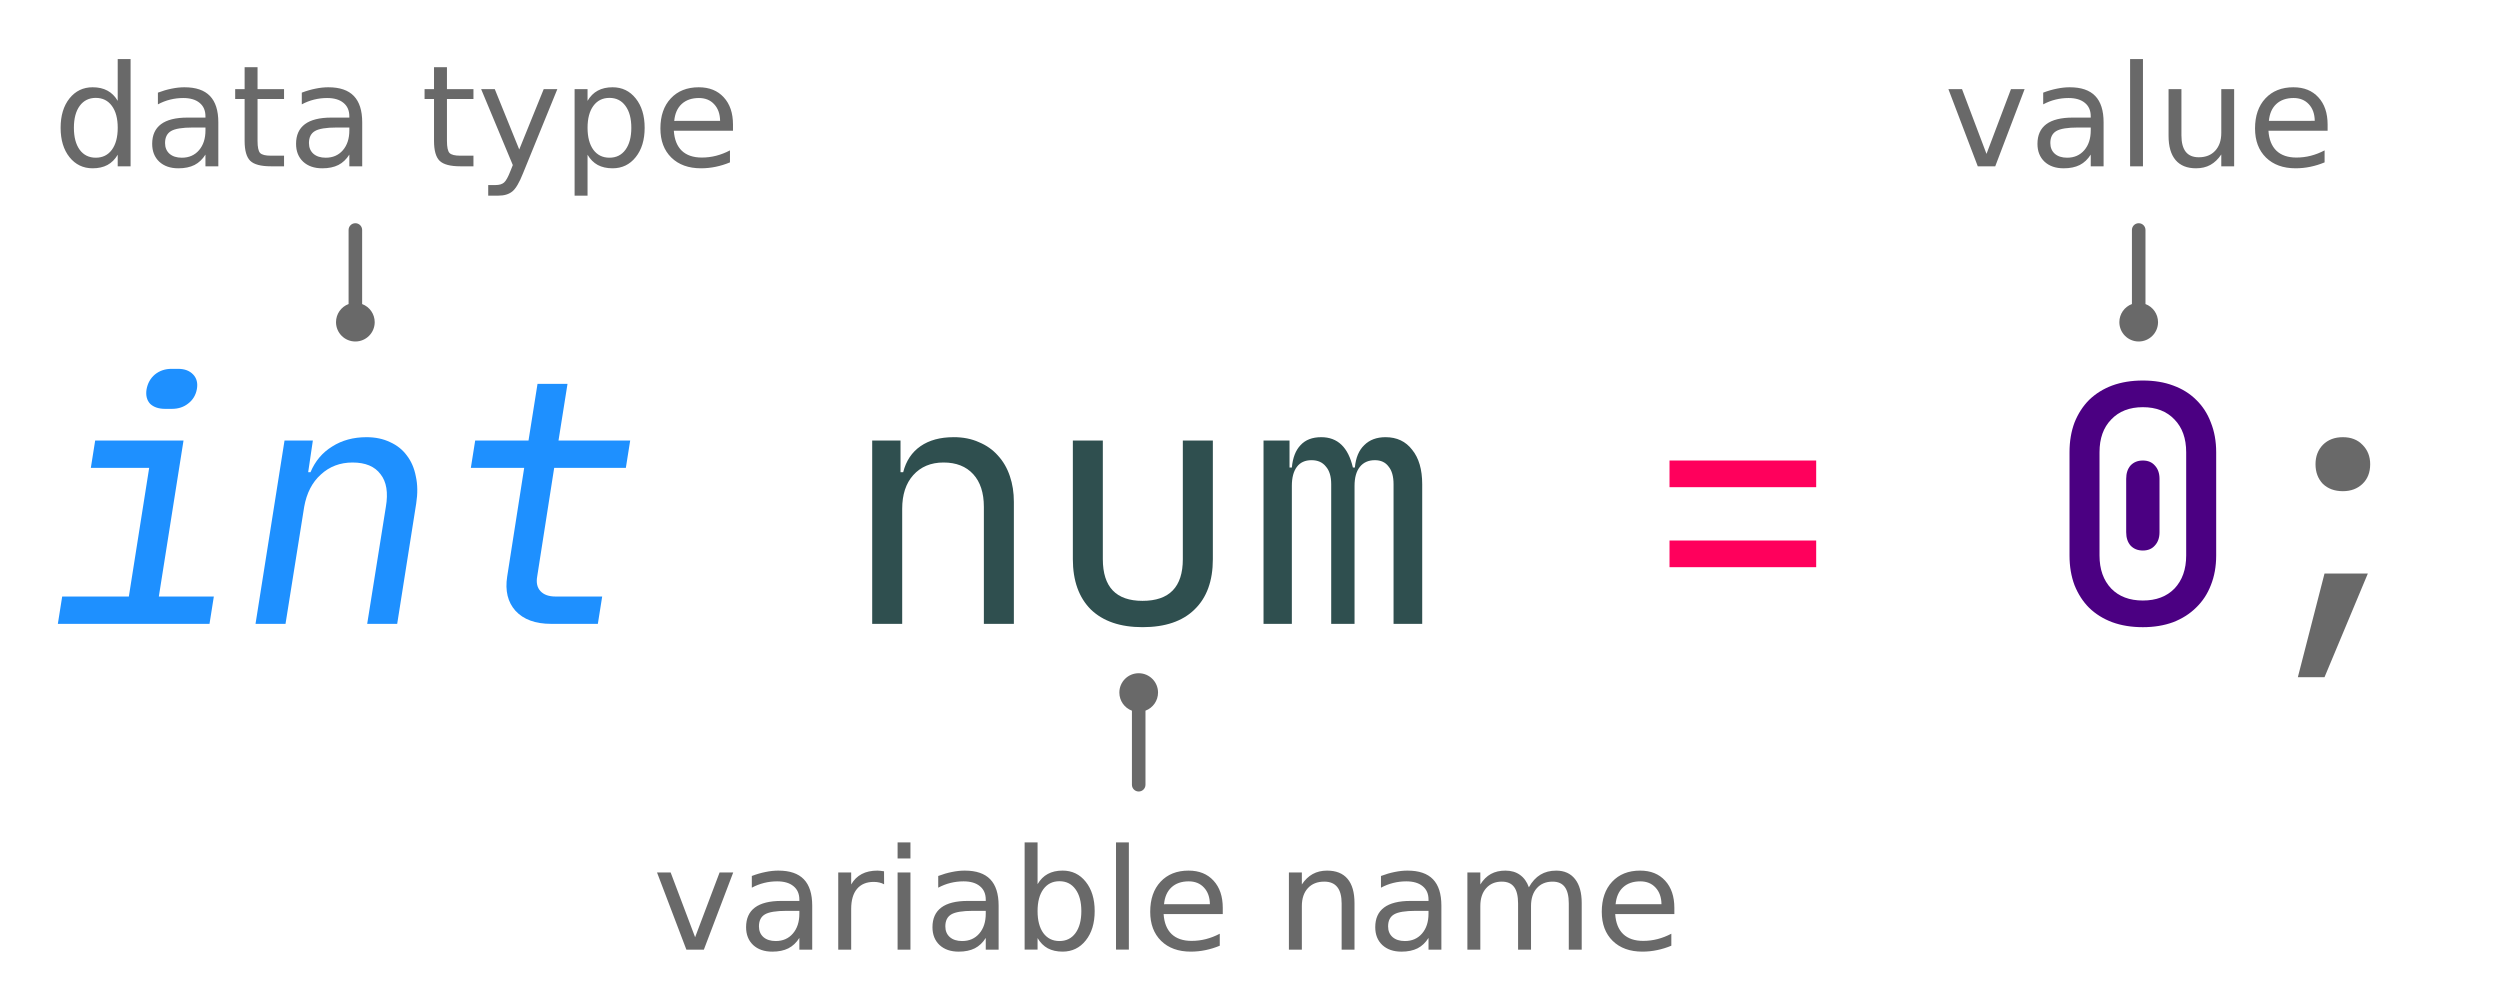
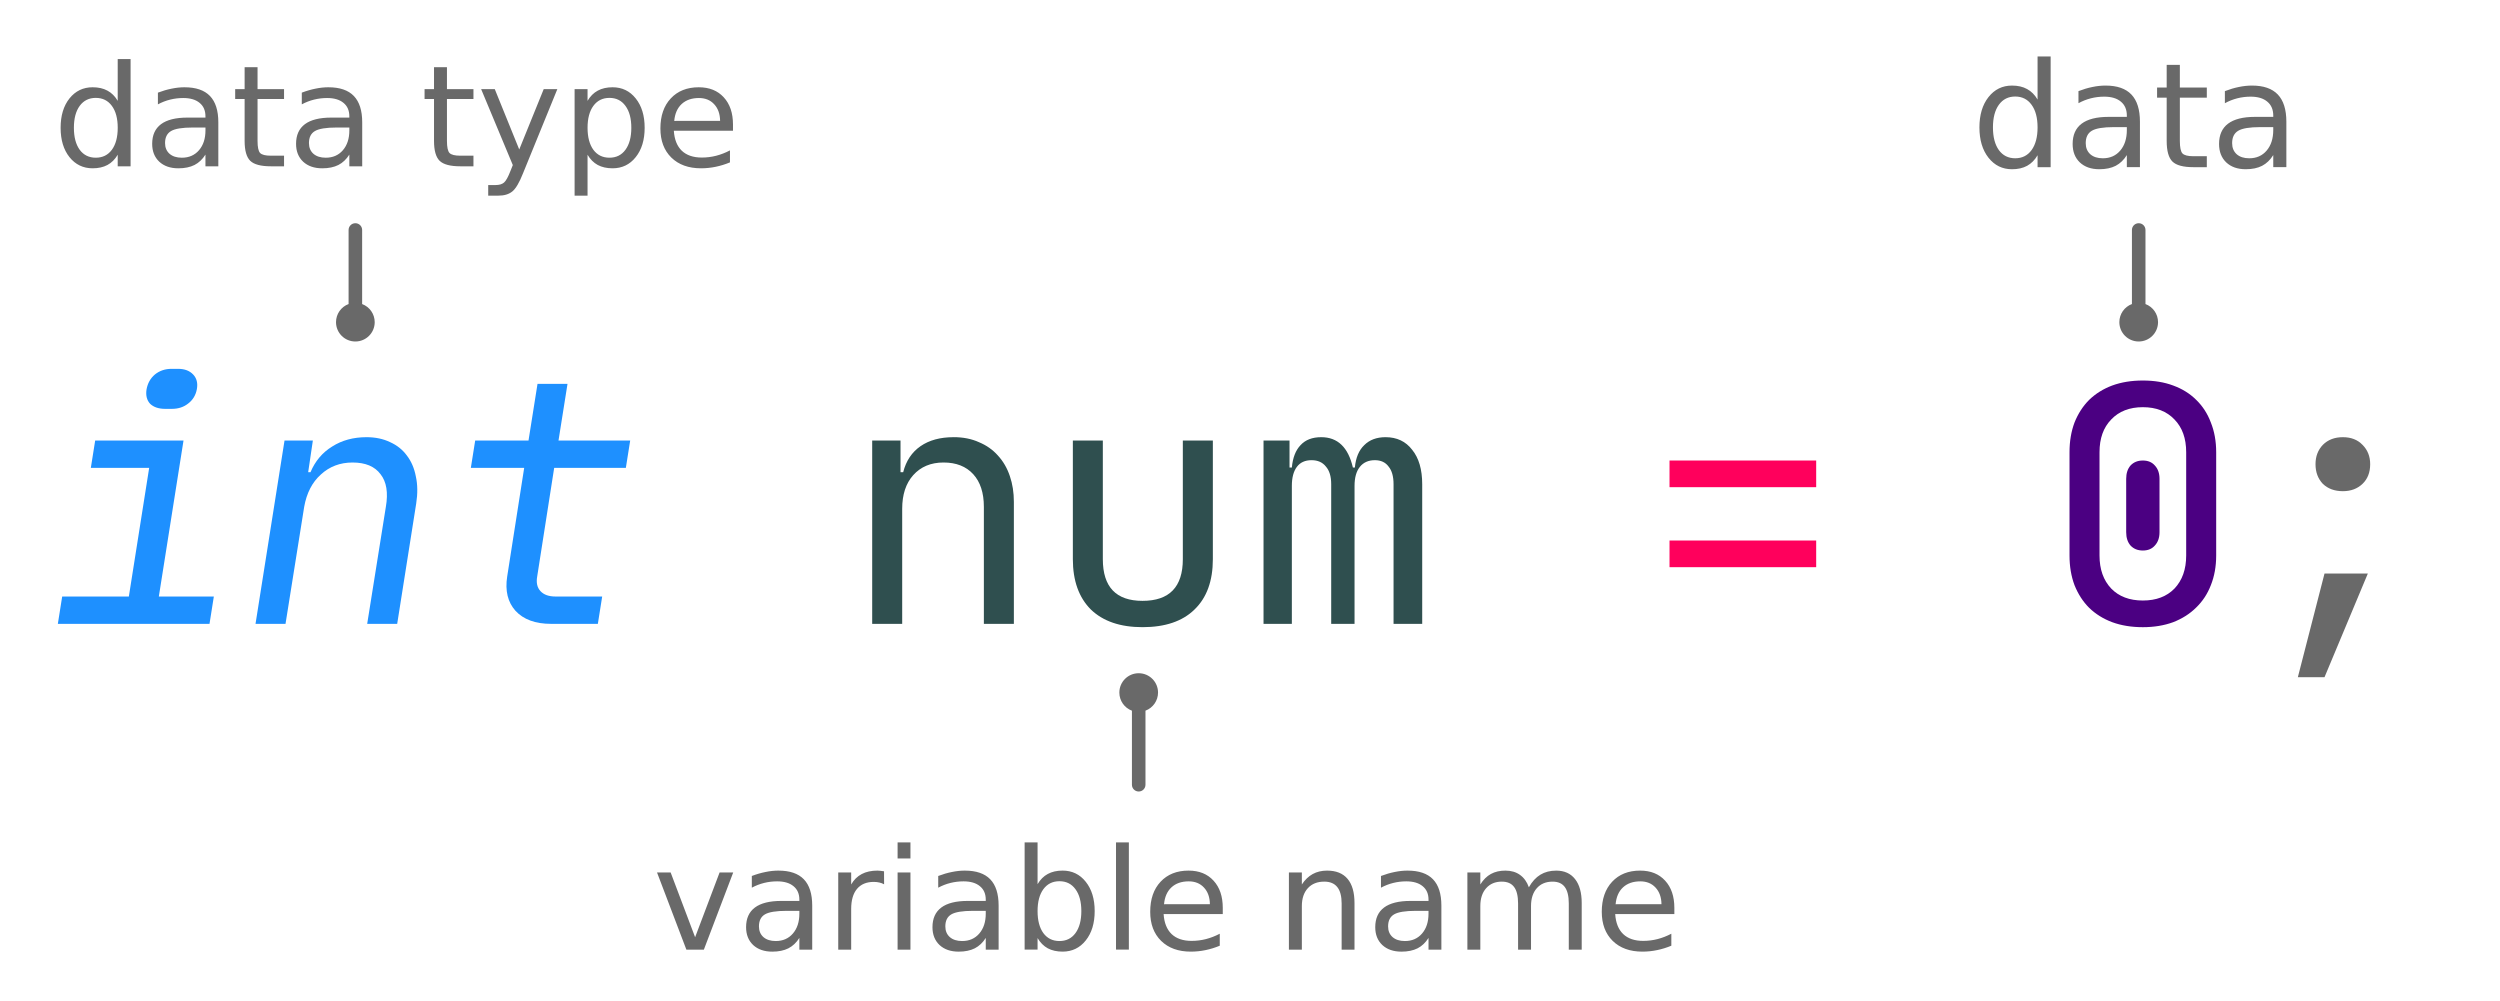
<svg xmlns="http://www.w3.org/2000/svg" width="300" height="120" viewBox="0 0 79.375 31.75" version="1.1" id="svg8">
  <defs id="defs2" />
  <g id="layer1" transform="translate(0,-265.25)">
    <g aria-label="int num = 0;" transform="scale(0.2645833)" style="font-style:normal;font-variant:normal;font-weight:normal;font-stretch:normal;font-size:40px;line-height:1.25;font-family:'JetBrains Mono';-inkscape-font-specification:'JetBrains Mono';letter-spacing:0px;word-spacing:0px;fill:#000000;fill-opacity:1;stroke:none" id="flowRoot10">
      <path style="font-style:italic;font-variant:normal;font-weight:normal;font-stretch:normal;font-family:'JetBrains Mono';-inkscape-font-specification:'JetBrains Mono Italic';fill:#1e90ff" d="m 20.582,1046.781 c -0.773,0 -1.44,0.228 -2,0.682 -0.533,0.453 -0.867,1.052 -1,1.799 -0.107,0.72 0.041,1.294 0.441,1.721 0.427,0.4 1.025,0.6 1.799,0.6 h 0.801 c 0.773,0 1.426,-0.214 1.959,-0.641 0.56,-0.427 0.908,-0.999 1.041,-1.719 0.133,-0.72 -0.015,-1.306 -0.441,-1.76 -0.427,-0.453 -1.025,-0.682 -1.799,-0.682 z m 43.92,1.801 -1.08,6.801 h -6.4 l -0.52,3.279 h 6.4 l -2.039,13.039 c -0.267,1.707 0.067,3.081 1,4.121 0.96,1.04 2.386,1.561 4.279,1.561 h 5.6 l 0.52,-3.281 h -5.6 c -0.8,0 -1.399,-0.212 -1.799,-0.639 -0.4,-0.427 -0.534,-1.015 -0.4,-1.762 l 2.039,-13.039 h 8.6 l 0.521,-3.279 h -8.602 l 1.08,-6.801 z m -20.52,6.4 c -1.573,0 -2.946,0.372 -4.119,1.119 -1.173,0.72 -2.042,1.747 -2.602,3.08 h -0.279 l 0.561,-3.799 h -3.4 l -3.48,22 H 34.262 l 2.24,-14.041 c 0.293,-1.653 0.96,-2.946 2,-3.879 1.04,-0.96 2.307,-1.441 3.801,-1.441 1.547,0 2.666,0.467 3.359,1.4 0.72,0.907 0.934,2.213 0.641,3.92 l -2.24,14.041 h 3.6 l 2.281,-14.441 c 0.187,-1.2 0.172,-2.28 -0.041,-3.24 -0.187,-0.987 -0.547,-1.826 -1.08,-2.519 -0.507,-0.693 -1.173,-1.226 -2,-1.6 -0.827,-0.4 -1.773,-0.6 -2.84,-0.6 z m -32.561,0.4 -0.52,3.279 h 7 l -2.439,15.439 h -8 l -0.52,3.281 h 18.199 l 0.52,-3.281 h -6.6 l 2.961,-18.719 z" id="path40" />
      <path style="fill:#2f4f4f" d="m 114.422,1054.982 c -1.6,0 -2.919,0.36 -3.959,1.08 -1.04,0.72 -1.733,1.759 -2.08,3.119 h -0.32 v -3.799 h -3.4 v 22 h 3.6 v -13.801 c 0,-1.707 0.44,-3.052 1.32,-4.039 0.907,-1.013 2.121,-1.522 3.641,-1.522 1.52,0 2.707,0.467 3.561,1.4 0.853,0.933 1.279,2.24 1.279,3.92 v 14.041 h 3.6 v -14.641 c 0,-1.12 -0.16,-2.147 -0.48,-3.08 -0.32,-0.96 -0.799,-1.787 -1.439,-2.481 -0.613,-0.693 -1.373,-1.226 -2.279,-1.6 -0.88,-0.4 -1.894,-0.6 -3.041,-0.6 z m 44.121,0 c -1.067,0 -1.894,0.319 -2.48,0.959 -0.587,0.613 -0.934,1.508 -1.041,2.682 h -0.279 v -3.24 h -3.119 v 22 h 3.398 v -16.561 c 0,-0.987 0.202,-1.746 0.602,-2.279 0.4,-0.533 0.986,-0.801 1.76,-0.801 0.747,0 1.319,0.253 1.719,0.76 0.427,0.48 0.641,1.188 0.641,2.121 v 16.76 h 2.801 v -16.561 c 0,-0.987 0.212,-1.746 0.639,-2.279 0.427,-0.533 1.027,-0.801 1.801,-0.801 0.72,0 1.267,0.253 1.641,0.76 0.4,0.48 0.6,1.188 0.6,2.121 v 16.76 h 3.439 v -16.76 c 0,-1.76 -0.399,-3.134 -1.199,-4.121 -0.773,-1.013 -1.841,-1.52 -3.201,-1.52 -1.067,0 -1.919,0.319 -2.559,0.959 -0.64,0.613 -1.014,1.508 -1.121,2.682 h -0.24 c -0.56,-2.427 -1.825,-3.641 -3.799,-3.641 z m -29.801,0.4 v 14.24 c 0,2.587 0.72,4.599 2.16,6.039 1.467,1.413 3.533,2.119 6.199,2.119 2.72,0 4.8,-0.706 6.24,-2.119 1.467,-1.413 2.201,-3.426 2.201,-6.039 v -14.24 h -3.602 v 14.24 c 0,3.333 -1.613,5 -4.84,5 -3.173,0 -4.76,-1.667 -4.76,-5 v -14.24 z" id="path46" />
      <path d="m 200.342,1067.382 h 17.6 v 3.2 h -17.6 z m 17.6,-9.6 v 3.2 h -17.6 v -3.2 z" style="fill:#ff005c;fill-opacity:1" id="path52" />
      <path d="m 248.342,1056.782 q 0,-1.96 0.6,-3.56 0.64,-1.6 1.76,-2.72 1.16,-1.12 2.76,-1.72 1.64,-0.6 3.68,-0.6 2.04,0 3.64,0.6 1.64,0.6 2.76,1.72 1.16,1.12 1.76,2.72 0.64,1.6 0.64,3.56 v 12.4 q 0,1.96 -0.64,3.56 -0.6,1.56 -1.76,2.68 -1.12,1.12 -2.76,1.76 -1.64,0.6 -3.64,0.6 -2.04,0 -3.68,-0.6 -1.6,-0.6 -2.76,-1.72 -1.12,-1.12 -1.76,-2.72 -0.6,-1.6 -0.6,-3.56 z m 3.6,12.4 q 0,2.48 1.4,3.96 1.4,1.44 3.8,1.44 2.4,0 3.8,-1.44 1.4,-1.48 1.4,-3.96 v -12.4 q 0,-2.48 -1.4,-3.92 -1.4,-1.48 -3.8,-1.48 -2.4,0 -3.8,1.48 -1.4,1.44 -1.4,3.92 z m 3.2,-9.2 q 0,-1 0.52,-1.6 0.56,-0.6 1.48,-0.6 0.92,0 1.44,0.6 0.56,0.6 0.56,1.6 v 6.4 q 0,1 -0.56,1.6 -0.52,0.6 -1.44,0.6 -0.92,0 -1.48,-0.6 -0.52,-0.6 -0.52,-1.6 z" style="fill:#4b0082" id="path54" />
      <path d="m 275.742,1083.782 3.2,-12.44 h 5.2 l -5.2,12.44 z m 5.4,-28.8 q 1.48,0 2.36,0.92 0.92,0.92 0.92,2.32 0,1.48 -0.92,2.36 -0.92,0.88 -2.36,0.88 -1.48,0 -2.4,-0.88 -0.88,-0.92 -0.88,-2.36 0,-1.4 0.88,-2.32 0.92,-0.92 2.4,-0.92 z" style="fill:#696969" id="path56" />
      <flowRoot xml:space="preserve" id="flowRoot868" style="font-style:normal;font-weight:normal;font-size:40px;line-height:1.25;font-family:sans-serif;letter-spacing:0px;word-spacing:0px;fill:#000000;fill-opacity:1;stroke:none">
        <flowRegion id="flowRegion870">
          <rect id="rect872" width="229.286" height="43.571" x="133.571" y="48.948" />
        </flowRegion>
        <flowPara id="flowPara874">Vvbuf</flowPara>
      </flowRoot>
      <g aria-label="data type variable name value" transform="translate(-172.3046,878.715)" style="font-style:normal;font-weight:normal;font-size:40px;line-height:1.25;font-family:sans-serif;letter-spacing:0px;word-spacing:0px;fill:#000000;fill-opacity:1;stroke:none" id="flowRoot876">
        <path style="stroke-width:1;fill:#696969" d="m 186.43,130.894 v 5.012 c -0.324,-0.551 -0.735,-0.96 -1.232,-1.225 -0.492,-0.27 -1.086,-0.404 -1.779,-0.404 -1.135,0 -2.061,0.447 -2.777,1.34 -0.71,0.893 -1.064,2.066 -1.064,3.521 0,1.455 0.354,2.63 1.064,3.523 0.716,0.893 1.642,1.34 2.777,1.34 0.694,0 1.287,-0.134 1.779,-0.398 0.498,-0.27 0.908,-0.679 1.232,-1.23 v 1.389 h 1.545 v -12.867 z m 15.229,0.977 v 2.629 h -1.133 v 1.184 h 1.133 v 5.027 c 0,1.158 0.227,1.955 0.68,2.396 0.453,0.435 1.274,0.654 2.465,0.654 h 1.586 v -1.273 h -1.586 c -0.643,0 -1.071,-0.107 -1.283,-0.322 -0.207,-0.215 -0.311,-0.7 -0.311,-1.455 v -5.027 h 3.18 v -1.184 h -3.18 v -2.629 z m 22.727,0 v 2.629 h -1.133 v 1.184 h 1.133 v 5.027 c 0,1.158 0.227,1.955 0.68,2.396 0.453,0.435 1.275,0.654 2.467,0.654 h 1.586 v -1.273 h -1.586 c -0.643,0 -1.071,-0.107 -1.283,-0.322 -0.207,-0.215 -0.311,-0.7 -0.311,-1.455 v -5.027 h 3.18 v -1.184 h -3.18 v -2.629 z m -29.934,2.406 c -0.503,0 -1.021,0.056 -1.553,0.166 -0.531,0.105 -1.08,0.264 -1.645,0.479 v 1.406 c 0.47,-0.254 0.96,-0.444 1.469,-0.57 0.509,-0.127 1.031,-0.191 1.568,-0.191 0.845,0 1.499,0.194 1.963,0.58 0.47,0.38 0.705,0.919 0.705,1.619 v 0.15 h -2.164 c -1.404,0 -2.462,0.264 -3.172,0.793 -0.705,0.529 -1.057,1.316 -1.057,2.357 0,0.893 0.283,1.606 0.848,2.141 0.57,0.529 1.337,0.795 2.299,0.795 0.761,0 1.404,-0.134 1.93,-0.398 0.526,-0.27 0.964,-0.686 1.316,-1.248 v 1.406 h 1.545 v -5.283 c 0,-1.411 -0.337,-2.466 -1.008,-3.16 -0.671,-0.695 -1.686,-1.041 -3.045,-1.041 z m 17.266,0 c -0.503,0 -1.021,0.056 -1.553,0.166 -0.531,0.105 -1.08,0.264 -1.645,0.479 v 1.406 c 0.47,-0.254 0.96,-0.444 1.469,-0.57 0.509,-0.127 1.031,-0.191 1.568,-0.191 0.845,0 1.499,0.194 1.963,0.58 0.47,0.38 0.705,0.919 0.705,1.619 v 0.15 h -2.164 c -1.404,0 -2.462,0.264 -3.172,0.793 -0.705,0.529 -1.057,1.316 -1.057,2.357 0,0.893 0.283,1.606 0.848,2.141 0.57,0.529 1.337,0.795 2.299,0.795 0.761,0 1.404,-0.134 1.93,-0.398 0.526,-0.27 0.964,-0.686 1.316,-1.248 v 1.406 h 1.545 v -5.283 c 0,-1.411 -0.337,-2.466 -1.008,-3.16 -0.671,-0.695 -1.686,-1.041 -3.045,-1.041 z m 34.096,0 c -0.688,0 -1.282,0.134 -1.779,0.404 -0.492,0.265 -0.9,0.673 -1.225,1.225 v -1.406 h -1.553 v 12.783 h 1.553 v -4.91 c 0.324,0.551 0.732,0.96 1.225,1.23 0.498,0.265 1.091,0.398 1.779,0.398 1.141,0 2.067,-0.447 2.777,-1.34 0.716,-0.893 1.072,-2.068 1.072,-3.523 0,-1.455 -0.356,-2.628 -1.072,-3.521 -0.71,-0.893 -1.636,-1.34 -2.777,-1.34 z m 10.344,0 c -1.409,0 -2.53,0.447 -3.363,1.34 -0.828,0.888 -1.242,2.09 -1.242,3.605 0,1.466 0.436,2.628 1.309,3.488 0.878,0.86 2.067,1.291 3.566,1.291 0.598,0 1.188,-0.062 1.77,-0.184 0.582,-0.121 1.149,-0.296 1.703,-0.527 v -1.439 c -0.548,0.287 -1.103,0.501 -1.662,0.645 -0.554,0.143 -1.126,0.215 -1.719,0.215 -1.024,0 -1.824,-0.273 -2.4,-0.818 -0.57,-0.551 -0.888,-1.351 -0.955,-2.398 h 7.098 v -0.744 c 0,-1.378 -0.369,-2.466 -1.107,-3.266 -0.733,-0.805 -1.732,-1.207 -2.996,-1.207 z m -26.117,0.223 3.801,9.113 -0.277,0.693 c -0.285,0.739 -0.544,1.208 -0.779,1.406 -0.235,0.198 -0.565,0.297 -0.99,0.297 h -0.906 v 1.273 h 1.234 c 0.694,1e-5 1.246,-0.168 1.66,-0.504 0.414,-0.336 0.839,-1.056 1.275,-2.158 l 4.127,-10.121 h -1.635 l -2.938,7.244 -2.936,-7.244 z m -46.242,1.051 c 0.817,0 1.46,0.32 1.93,0.959 0.47,0.634 0.703,1.51 0.703,2.629 0,1.119 -0.233,1.999 -0.703,2.639 -0.47,0.634 -1.113,0.951 -1.93,0.951 -0.817,0 -1.46,-0.317 -1.93,-0.951 -0.464,-0.639 -0.697,-1.52 -0.697,-2.639 0,-1.119 0.233,-1.995 0.697,-2.629 0.47,-0.639 1.113,-0.959 1.93,-0.959 z m 61.639,0 c 0.817,0 1.456,0.32 1.92,0.959 0.47,0.634 0.705,1.51 0.705,2.629 0,1.119 -0.235,1.999 -0.705,2.639 -0.464,0.634 -1.103,0.951 -1.92,0.951 -0.817,0 -1.46,-0.317 -1.93,-0.951 -0.464,-0.639 -0.697,-1.52 -0.697,-2.639 0,-1.119 0.233,-1.995 0.697,-2.629 0.47,-0.639 1.113,-0.959 1.93,-0.959 z m 10.738,0.016 c 0.761,0 1.369,0.248 1.828,0.744 0.464,0.496 0.702,1.162 0.713,1.994 l -5.504,0.008 c 0.078,-0.871 0.376,-1.546 0.891,-2.025 0.52,-0.48 1.211,-0.721 2.072,-0.721 z m -60.75,3.539 h 1.535 v 0.34 c 0,0.992 -0.259,1.788 -0.779,2.389 -0.515,0.595 -1.201,0.895 -2.057,0.895 -0.621,0 -1.113,-0.158 -1.477,-0.473 -0.358,-0.32 -0.537,-0.749 -0.537,-1.289 0,-0.678 0.242,-1.158 0.723,-1.439 0.481,-0.281 1.345,-0.422 2.592,-0.422 z m 17.266,0 h 1.535 v 0.34 c 0,0.992 -0.259,1.788 -0.779,2.389 -0.515,0.595 -1.201,0.895 -2.057,0.895 -0.621,0 -1.113,-0.158 -1.477,-0.473 -0.358,-0.32 -0.535,-0.749 -0.535,-1.289 0,-0.678 0.24,-1.158 0.721,-1.439 0.481,-0.281 1.345,-0.422 2.592,-0.422 z" id="path935" />
        <path style="stroke-width:1;fill:#696969" d="m 280.016,224.894 v 1.928 h 1.543 v -1.928 z m 15.244,0 v 12.867 h 1.553 v -1.389 c 0.324,0.551 0.732,0.96 1.225,1.23 0.498,0.265 1.089,0.398 1.777,0.398 1.141,0 2.067,-0.447 2.777,-1.34 0.716,-0.893 1.074,-2.068 1.074,-3.523 0,-1.455 -0.358,-2.628 -1.074,-3.521 -0.71,-0.893 -1.636,-1.34 -2.777,-1.34 -0.688,0 -1.28,0.134 -1.777,0.404 -0.492,0.265 -0.9,0.673 -1.225,1.225 v -5.012 z m 10.965,0 v 12.867 h 1.543 v -12.867 z m -40.504,3.383 c -0.503,0 -1.021,0.056 -1.553,0.166 -0.531,0.105 -1.08,0.264 -1.645,0.479 v 1.406 c 0.47,-0.254 0.96,-0.444 1.469,-0.57 0.509,-0.127 1.031,-0.191 1.568,-0.191 0.845,0 1.499,0.194 1.963,0.58 0.47,0.38 0.705,0.919 0.705,1.619 v 0.15 h -2.164 c -1.404,0 -2.462,0.264 -3.172,0.793 -0.705,0.529 -1.057,1.316 -1.057,2.357 0,0.893 0.283,1.606 0.848,2.141 0.57,0.529 1.337,0.795 2.299,0.795 0.761,0 1.402,-0.134 1.928,-0.398 0.526,-0.27 0.966,-0.686 1.318,-1.248 v 1.406 h 1.543 v -5.283 c 0,-1.411 -0.335,-2.466 -1.006,-3.16 -0.671,-0.695 -1.686,-1.041 -3.045,-1.041 z m 11.887,0 c -0.744,0 -1.376,0.138 -1.896,0.414 -0.52,0.27 -0.941,0.686 -1.266,1.248 v -1.439 h -1.553 v 9.262 h 1.553 v -4.879 c 10e-6,-1.047 0.231,-1.849 0.695,-2.406 0.47,-0.562 1.141,-0.844 2.014,-0.844 0.246,0 0.471,0.025 0.672,0.074 0.207,0.044 0.397,0.116 0.57,0.215 l -0.008,-1.562 c -0.157,-0.028 -0.299,-0.046 -0.428,-0.057 -0.129,-0.017 -0.247,-0.025 -0.354,-0.025 z m 10.479,0 c -0.503,0 -1.019,0.056 -1.551,0.166 -0.531,0.105 -1.08,0.264 -1.645,0.479 v 1.406 c 0.47,-0.254 0.958,-0.444 1.467,-0.57 0.509,-0.127 1.033,-0.191 1.57,-0.191 0.845,0 1.499,0.194 1.963,0.58 0.47,0.38 0.705,0.919 0.705,1.619 v 0.15 h -2.166 c -1.404,0 -2.46,0.264 -3.17,0.793 -0.705,0.529 -1.059,1.316 -1.059,2.357 0,0.893 0.283,1.606 0.848,2.141 0.57,0.529 1.337,0.795 2.299,0.795 0.761,0 1.404,-0.134 1.93,-0.398 0.526,-0.27 0.966,-0.686 1.318,-1.248 v 1.406 h 1.543 v -5.283 c 0,-1.411 -0.335,-2.466 -1.006,-3.16 -0.671,-0.695 -1.688,-1.041 -3.047,-1.041 z m 26.848,0 c -1.409,0 -2.532,0.447 -3.365,1.34 -0.828,0.888 -1.24,2.09 -1.24,3.605 0,1.466 0.436,2.628 1.309,3.488 0.878,0.86 2.066,1.291 3.564,1.291 0.598,0 1.19,-0.062 1.771,-0.184 0.582,-0.121 1.149,-0.296 1.703,-0.527 v -1.439 c -0.548,0.287 -1.103,0.501 -1.662,0.645 -0.554,0.143 -1.126,0.215 -1.719,0.215 -1.024,0 -1.824,-0.273 -2.4,-0.818 -0.57,-0.551 -0.89,-1.351 -0.957,-2.398 h 7.098 v -0.744 c 0,-1.378 -0.369,-2.466 -1.107,-3.266 -0.733,-0.805 -1.73,-1.207 -2.994,-1.207 z m 16.627,0 c -0.654,0 -1.233,0.138 -1.736,0.414 -0.498,0.276 -0.93,0.691 -1.299,1.248 v -1.439 h -1.553 v 9.262 h 1.553 v -5.234 c 0,-0.904 0.24,-1.619 0.721,-2.143 0.481,-0.524 1.137,-0.785 1.971,-0.785 0.694,0 1.214,0.219 1.561,0.654 0.347,0.435 0.521,1.09 0.521,1.967 v 5.541 h 1.543 v -5.59 c 0,-1.279 -0.276,-2.246 -0.83,-2.902 -0.554,-0.661 -1.372,-0.992 -2.451,-0.992 z m 9.658,0 c -0.503,0 -1.021,0.056 -1.553,0.166 -0.531,0.105 -1.08,0.264 -1.645,0.479 v 1.406 c 0.47,-0.254 0.96,-0.444 1.469,-0.57 0.509,-0.127 1.031,-0.191 1.568,-0.191 0.845,0 1.499,0.194 1.963,0.58 0.47,0.38 0.705,0.919 0.705,1.619 v 0.15 h -2.164 c -1.404,0 -2.462,0.264 -3.172,0.793 -0.705,0.529 -1.057,1.316 -1.057,2.357 0,0.893 0.283,1.606 0.848,2.141 0.571,0.529 1.337,0.795 2.299,0.795 0.761,0 1.404,-0.134 1.93,-0.398 0.526,-0.27 0.964,-0.686 1.316,-1.248 v 1.406 h 1.543 v -5.283 c 0,-1.411 -0.335,-2.466 -1.006,-3.16 -0.671,-0.695 -1.686,-1.041 -3.045,-1.041 z m 11.744,0 c -0.677,0 -1.26,0.134 -1.752,0.404 -0.492,0.27 -0.915,0.69 -1.268,1.258 v -1.439 h -1.553 v 9.262 h 1.553 v -5.234 c 0,-0.899 0.231,-1.609 0.695,-2.133 0.464,-0.529 1.092,-0.795 1.881,-0.795 0.666,0 1.158,0.215 1.477,0.645 0.319,0.424 0.477,1.084 0.477,1.977 v 5.541 h 1.553 v -5.234 c 0,-0.904 0.233,-1.619 0.697,-2.143 0.464,-0.524 1.095,-0.785 1.895,-0.785 0.654,0 1.142,0.215 1.461,0.645 0.319,0.43 0.479,1.089 0.479,1.977 v 5.541 h 1.551 v -5.59 c 0,-1.246 -0.266,-2.204 -0.797,-2.877 -0.531,-0.678 -1.285,-1.018 -2.264,-1.018 -0.727,0 -1.36,0.163 -1.896,0.488 -0.537,0.325 -0.999,0.828 -1.385,1.512 -0.229,-0.65 -0.585,-1.147 -1.066,-1.488 -0.475,-0.342 -1.054,-0.512 -1.736,-0.512 z m 16.158,0 c -1.409,0 -2.53,0.447 -3.363,1.34 -0.828,0.888 -1.242,2.09 -1.242,3.605 0,1.466 0.436,2.628 1.309,3.488 0.878,0.86 2.067,1.291 3.566,1.291 0.598,0 1.188,-0.062 1.77,-0.184 0.582,-0.121 1.149,-0.296 1.703,-0.527 v -1.439 c -0.548,0.287 -1.101,0.501 -1.66,0.645 -0.554,0.143 -1.128,0.215 -1.721,0.215 -1.024,0 -1.822,-0.273 -2.398,-0.818 -0.571,-0.551 -0.89,-1.351 -0.957,-2.398 h 7.098 v -0.744 c 0,-1.378 -0.369,-2.466 -1.107,-3.266 -0.733,-0.805 -1.732,-1.207 -2.996,-1.207 z m -117.975,0.223 3.523,9.262 h 2.098 l 3.523,-9.262 h -1.635 l -2.938,7.773 -2.936,-7.773 z m 28.869,0 v 9.262 h 1.543 v -9.262 z m 19.422,1.051 c 0.817,0 1.458,0.32 1.922,0.959 0.47,0.634 0.705,1.51 0.705,2.629 0,1.119 -0.235,1.999 -0.705,2.639 -0.464,0.634 -1.105,0.951 -1.922,0.951 -0.817,0 -1.46,-0.317 -1.93,-0.951 -0.464,-0.639 -0.695,-1.52 -0.695,-2.639 0,-1.119 0.231,-1.995 0.695,-2.629 0.47,-0.639 1.113,-0.959 1.93,-0.959 z m 15.512,0.016 c 0.761,0 1.371,0.248 1.83,0.744 0.464,0.496 0.702,1.162 0.713,1.994 l -5.504,0.008 c 0.078,-0.871 0.374,-1.546 0.889,-2.025 0.52,-0.48 1.211,-0.721 2.072,-0.721 z m 54.189,0 c 0.761,0 1.369,0.248 1.828,0.744 0.464,0.496 0.704,1.162 0.715,1.994 l -5.504,0.008 c 0.078,-0.871 0.374,-1.546 0.889,-2.025 0.52,-0.48 1.211,-0.721 2.072,-0.721 z M 266.693,233.105 h 1.535 v 0.34 c 0,0.992 -0.261,1.788 -0.781,2.389 -0.515,0.595 -1.199,0.895 -2.055,0.895 -0.621,0 -1.113,-0.158 -1.477,-0.473 -0.358,-0.32 -0.537,-0.749 -0.537,-1.289 0,-0.678 0.24,-1.158 0.721,-1.439 0.481,-0.281 1.346,-0.422 2.594,-0.422 z m 22.367,0 h 1.535 v 0.34 c 0,0.992 -0.261,1.788 -0.781,2.389 -0.515,0.595 -1.199,0.895 -2.055,0.895 -0.621,0 -1.113,-0.158 -1.477,-0.473 -0.358,-0.32 -0.537,-0.749 -0.537,-1.289 0,-0.678 0.24,-1.158 0.721,-1.439 0.481,-0.281 1.347,-0.422 2.594,-0.422 z m 53.131,0 h 1.535 v 0.34 c -10e-6,0.992 -0.261,1.788 -0.781,2.389 -0.515,0.595 -1.199,0.895 -2.055,0.895 -0.621,0 -1.113,-0.158 -1.477,-0.473 -0.358,-0.32 -0.537,-0.749 -0.537,-1.289 0,-0.678 0.242,-1.158 0.723,-1.439 0.481,-0.281 1.345,-0.422 2.592,-0.422 z" id="path951" />
-         <path style="stroke-width:1;fill:#696969" d="m 427.916,130.894 v 12.867 h 1.545 v -12.867 z m -7.23,3.383 c -0.503,0 -1.021,0.056 -1.553,0.166 -0.531,0.105 -1.08,0.264 -1.645,0.479 v 1.406 c 0.47,-0.254 0.96,-0.444 1.469,-0.57 0.509,-0.127 1.031,-0.191 1.568,-0.191 0.845,0 1.499,0.194 1.963,0.58 0.47,0.38 0.705,0.919 0.705,1.619 v 0.15 h -2.164 c -1.404,0 -2.462,0.264 -3.172,0.793 -0.705,0.529 -1.057,1.316 -1.057,2.357 0,0.893 0.283,1.606 0.848,2.141 0.57,0.529 1.337,0.795 2.299,0.795 0.761,0 1.404,-0.134 1.93,-0.398 0.526,-0.27 0.964,-0.686 1.316,-1.248 v 1.406 h 1.543 v -5.283 c 0,-1.411 -0.335,-2.466 -1.006,-3.16 -0.671,-0.695 -1.686,-1.041 -3.045,-1.041 z m 26.83,0 c -1.409,0 -2.532,0.447 -3.365,1.34 -0.828,0.888 -1.242,2.09 -1.242,3.605 0,1.466 0.438,2.628 1.311,3.488 0.878,0.86 2.066,1.291 3.564,1.291 0.598,0 1.19,-0.062 1.771,-0.184 0.582,-0.121 1.147,-0.296 1.701,-0.527 v -1.439 c -0.548,0.287 -1.101,0.501 -1.66,0.645 -0.554,0.143 -1.128,0.215 -1.721,0.215 -1.024,0 -1.822,-0.273 -2.398,-0.818 -0.57,-0.551 -0.89,-1.351 -0.957,-2.398 h 7.098 v -0.744 c 0,-1.378 -0.369,-2.466 -1.107,-3.266 -0.733,-0.805 -1.73,-1.207 -2.994,-1.207 z m -41.404,0.223 3.525,9.262 h 2.096 l 3.525,-9.262 h -1.637 l -2.936,7.773 -2.938,-7.773 z m 26.42,0 v 5.607 c 0,1.273 0.281,2.241 0.84,2.902 0.559,0.661 1.378,0.992 2.457,0.992 0.654,0 1.229,-0.136 1.721,-0.406 0.498,-0.276 0.934,-0.694 1.309,-1.256 v 1.422 h 1.543 v -9.262 h -1.543 v 5.252 c 0,0.904 -0.244,1.617 -0.73,2.141 -0.481,0.524 -1.137,0.785 -1.971,0.785 -0.694,0 -1.214,-0.217 -1.561,-0.652 -0.347,-0.441 -0.521,-1.1 -0.521,-1.977 v -5.549 z m 15,1.066 c 0.761,0 1.371,0.248 1.83,0.744 0.464,0.496 0.702,1.162 0.713,1.994 l -5.504,0.008 c 0.078,-0.871 0.374,-1.546 0.889,-2.025 0.52,-0.48 1.211,-0.721 2.072,-0.721 z m -25.873,3.539 h 1.535 v 0.34 c 0,0.992 -0.259,1.788 -0.779,2.389 -0.515,0.595 -1.201,0.895 -2.057,0.895 -0.621,0 -1.113,-0.158 -1.477,-0.473 -0.358,-0.32 -0.537,-0.749 -0.537,-1.289 0,-0.678 0.242,-1.158 0.723,-1.439 0.481,-0.281 1.345,-0.422 2.592,-0.422 z" id="path975" />
+         <g aria-label="data" style="font-style:normal;font-weight:normal;font-size:17.485px;line-height:1.25;font-family:sans-serif;letter-spacing:0px;word-spacing:0px;fill:#696969;fill-opacity:1;stroke:none;stroke-width:1" id="text1019" transform="translate(52)">
+           <path style="stroke-width:1;fill:#696969" d="m 192.508,6.777 v 5.174 c -0.33,-0.569 -0.749,-0.99 -1.256,-1.264 -0.501,-0.279 -1.105,-0.418 -1.811,-0.418 -1.155,0 -2.096,0.461 -2.824,1.383 -0.723,0.922 -1.086,2.134 -1.086,3.637 0,1.503 0.363,2.715 1.086,3.637 0.729,0.922 1.669,1.383 2.824,1.383 0.706,0 1.31,-0.137 1.811,-0.41 0.507,-0.279 0.926,-0.702 1.256,-1.271 v 1.434 h 1.57 V 6.777 Z m 15.494,1.008 V 10.5 h -1.152 v 1.221 h 1.152 v 5.189 c 0,1.195 0.23,2.021 0.691,2.477 0.461,0.45 1.299,0.674 2.512,0.674 h 1.613 v -1.314 h -1.613 c -0.655,0 -1.09,-0.11 -1.307,-0.332 -0.211,-0.222 -0.316,-0.724 -0.316,-1.504 v -5.189 h 3.236 V 10.5 h -3.236 V 7.785 Z m -7.334,2.484 c -0.512,0 -1.037,0.056 -1.578,0.17 -0.541,0.108 -1.099,0.274 -1.674,0.496 v 1.451 c 0.478,-0.262 0.976,-0.459 1.494,-0.59 0.518,-0.131 1.049,-0.197 1.596,-0.197 0.859,0 1.526,0.199 1.998,0.598 0.478,0.393 0.717,0.951 0.717,1.674 v 0.154 h -2.201 c -1.429,0 -2.506,0.274 -3.229,0.82 -0.717,0.546 -1.074,1.356 -1.074,2.432 0,0.922 0.286,1.659 0.861,2.211 0.581,0.546 1.361,0.82 2.34,0.82 0.774,0 1.428,-0.137 1.963,-0.41 0.535,-0.279 0.981,-0.709 1.34,-1.289 v 1.451 h 1.572 v -5.455 c 0,-1.457 -0.342,-2.545 -1.025,-3.262 -0.683,-0.717 -1.717,-1.074 -3.1,-1.074 z m 17.57,0 c -0.512,0 -1.037,0.056 -1.578,0.17 -0.541,0.108 -1.099,0.274 -1.674,0.496 v 1.451 c 0.478,-0.262 0.976,-0.459 1.494,-0.59 0.518,-0.131 1.049,-0.197 1.596,-0.197 0.859,0 1.526,0.199 1.998,0.598 0.478,0.393 0.717,0.951 0.717,1.674 v 0.154 h -2.201 c -1.429,0 -2.506,0.274 -3.229,0.82 -0.717,0.546 -1.074,1.356 -1.074,2.432 0,0.922 0.286,1.659 0.861,2.211 0.581,0.546 1.361,0.82 2.34,0.82 0.774,0 1.428,-0.137 1.963,-0.41 0.535,-0.279 0.981,-0.709 1.34,-1.289 v 1.451 h 1.572 v -5.455 c 0,-1.457 -0.342,-2.545 -1.025,-3.262 -0.683,-0.717 -1.717,-1.074 -3.1,-1.074 z m -28.412,1.314 c 0.831,0 1.485,0.33 1.963,0.99 0.478,0.655 0.719,1.559 0.719,2.715 0,1.155 -0.241,2.062 -0.719,2.723 -0.478,0.655 -1.132,0.982 -1.963,0.982 -0.831,0 -1.485,-0.328 -1.963,-0.982 -0.472,-0.66 -0.709,-1.567 -0.709,-2.723 0,-1.155 0.237,-2.06 0.709,-2.715 0.478,-0.66 1.132,-0.99 1.963,-0.99 z m 11.834,3.67 h 1.561 v 0.352 c 0,1.024 -0.264,1.846 -0.793,2.467 -0.524,0.615 -1.221,0.922 -2.092,0.922 -0.632,0 -1.132,-0.162 -1.502,-0.486 -0.364,-0.33 -0.547,-0.774 -0.547,-1.332 0,-0.7 0.245,-1.196 0.734,-1.486 0.489,-0.29 1.369,-0.436 2.639,-0.436 z m 17.568,0 h 1.562 v 0.352 c 0,1.024 -0.264,1.846 -0.793,2.467 -0.524,0.615 -1.221,0.922 -2.092,0.922 -0.632,0 -1.132,-0.162 -1.502,-0.486 -0.364,-0.33 -0.547,-0.774 -0.547,-1.332 0,-0.7 0.245,-1.196 0.734,-1.486 0.489,-0.29 1.367,-0.436 2.637,-0.436 z" transform="translate(172.3046,123.8046)" id="path1021" />
+         </g>
      </g>
      <path style="opacity:1;fill:#696969;fill-opacity:1;fill-rule:evenodd;stroke:none;stroke-width:7.559;stroke-linecap:square;stroke-linejoin:miter;stroke-miterlimit:4;stroke-dasharray:none;stroke-dashoffset:0;stroke-opacity:0;paint-order:normal" d="m 42.643,1029.306 c -0.45,0 -0.812,0.362 -0.812,0.812 v 8.886 a 2.321,2.321 0 0 0 -1.509,2.175 2.321,2.321 0 0 0 2.322,2.321 2.321,2.321 0 0 0 2.321,-2.321 2.321,2.321 0 0 0 -1.508,-2.172 v -8.889 c 0,-0.45 -0.362,-0.812 -0.812,-0.812 z" id="path989" />
      <path id="path994" d="m 256.643,1029.306 c -0.45,0 -0.812,0.362 -0.812,0.812 v 8.886 a 2.321,2.321 0 0 0 -1.509,2.175 2.321,2.321 0 0 0 2.322,2.321 2.321,2.321 0 0 0 2.321,-2.321 2.321,2.321 0 0 0 -1.508,-2.172 v -8.889 c 0,-0.45 -0.362,-0.812 -0.812,-0.812 z" style="opacity:1;fill:#696969;fill-opacity:1;fill-rule:evenodd;stroke:none;stroke-width:7.559;stroke-linecap:square;stroke-linejoin:miter;stroke-miterlimit:4;stroke-dasharray:none;stroke-dashoffset:0;stroke-opacity:0;paint-order:normal" />
      <path style="opacity:1;fill:#696969;fill-opacity:1;fill-rule:evenodd;stroke:none;stroke-width:7.559;stroke-linecap:square;stroke-linejoin:miter;stroke-miterlimit:4;stroke-dasharray:none;stroke-dashoffset:0;stroke-opacity:0;paint-order:normal" d="m 136.643,1097.501 c -0.45,0 -0.812,-0.362 -0.812,-0.812 v -8.886 a 2.321,2.321 0 0 1 -1.509,-2.175 2.321,2.321 0 0 1 2.322,-2.321 2.321,2.321 0 0 1 2.321,2.321 2.321,2.321 0 0 1 -1.508,2.172 v 8.889 c 0,0.45 -0.362,0.812 -0.812,0.812 z" id="path996" />
    </g>
  </g>
</svg>
